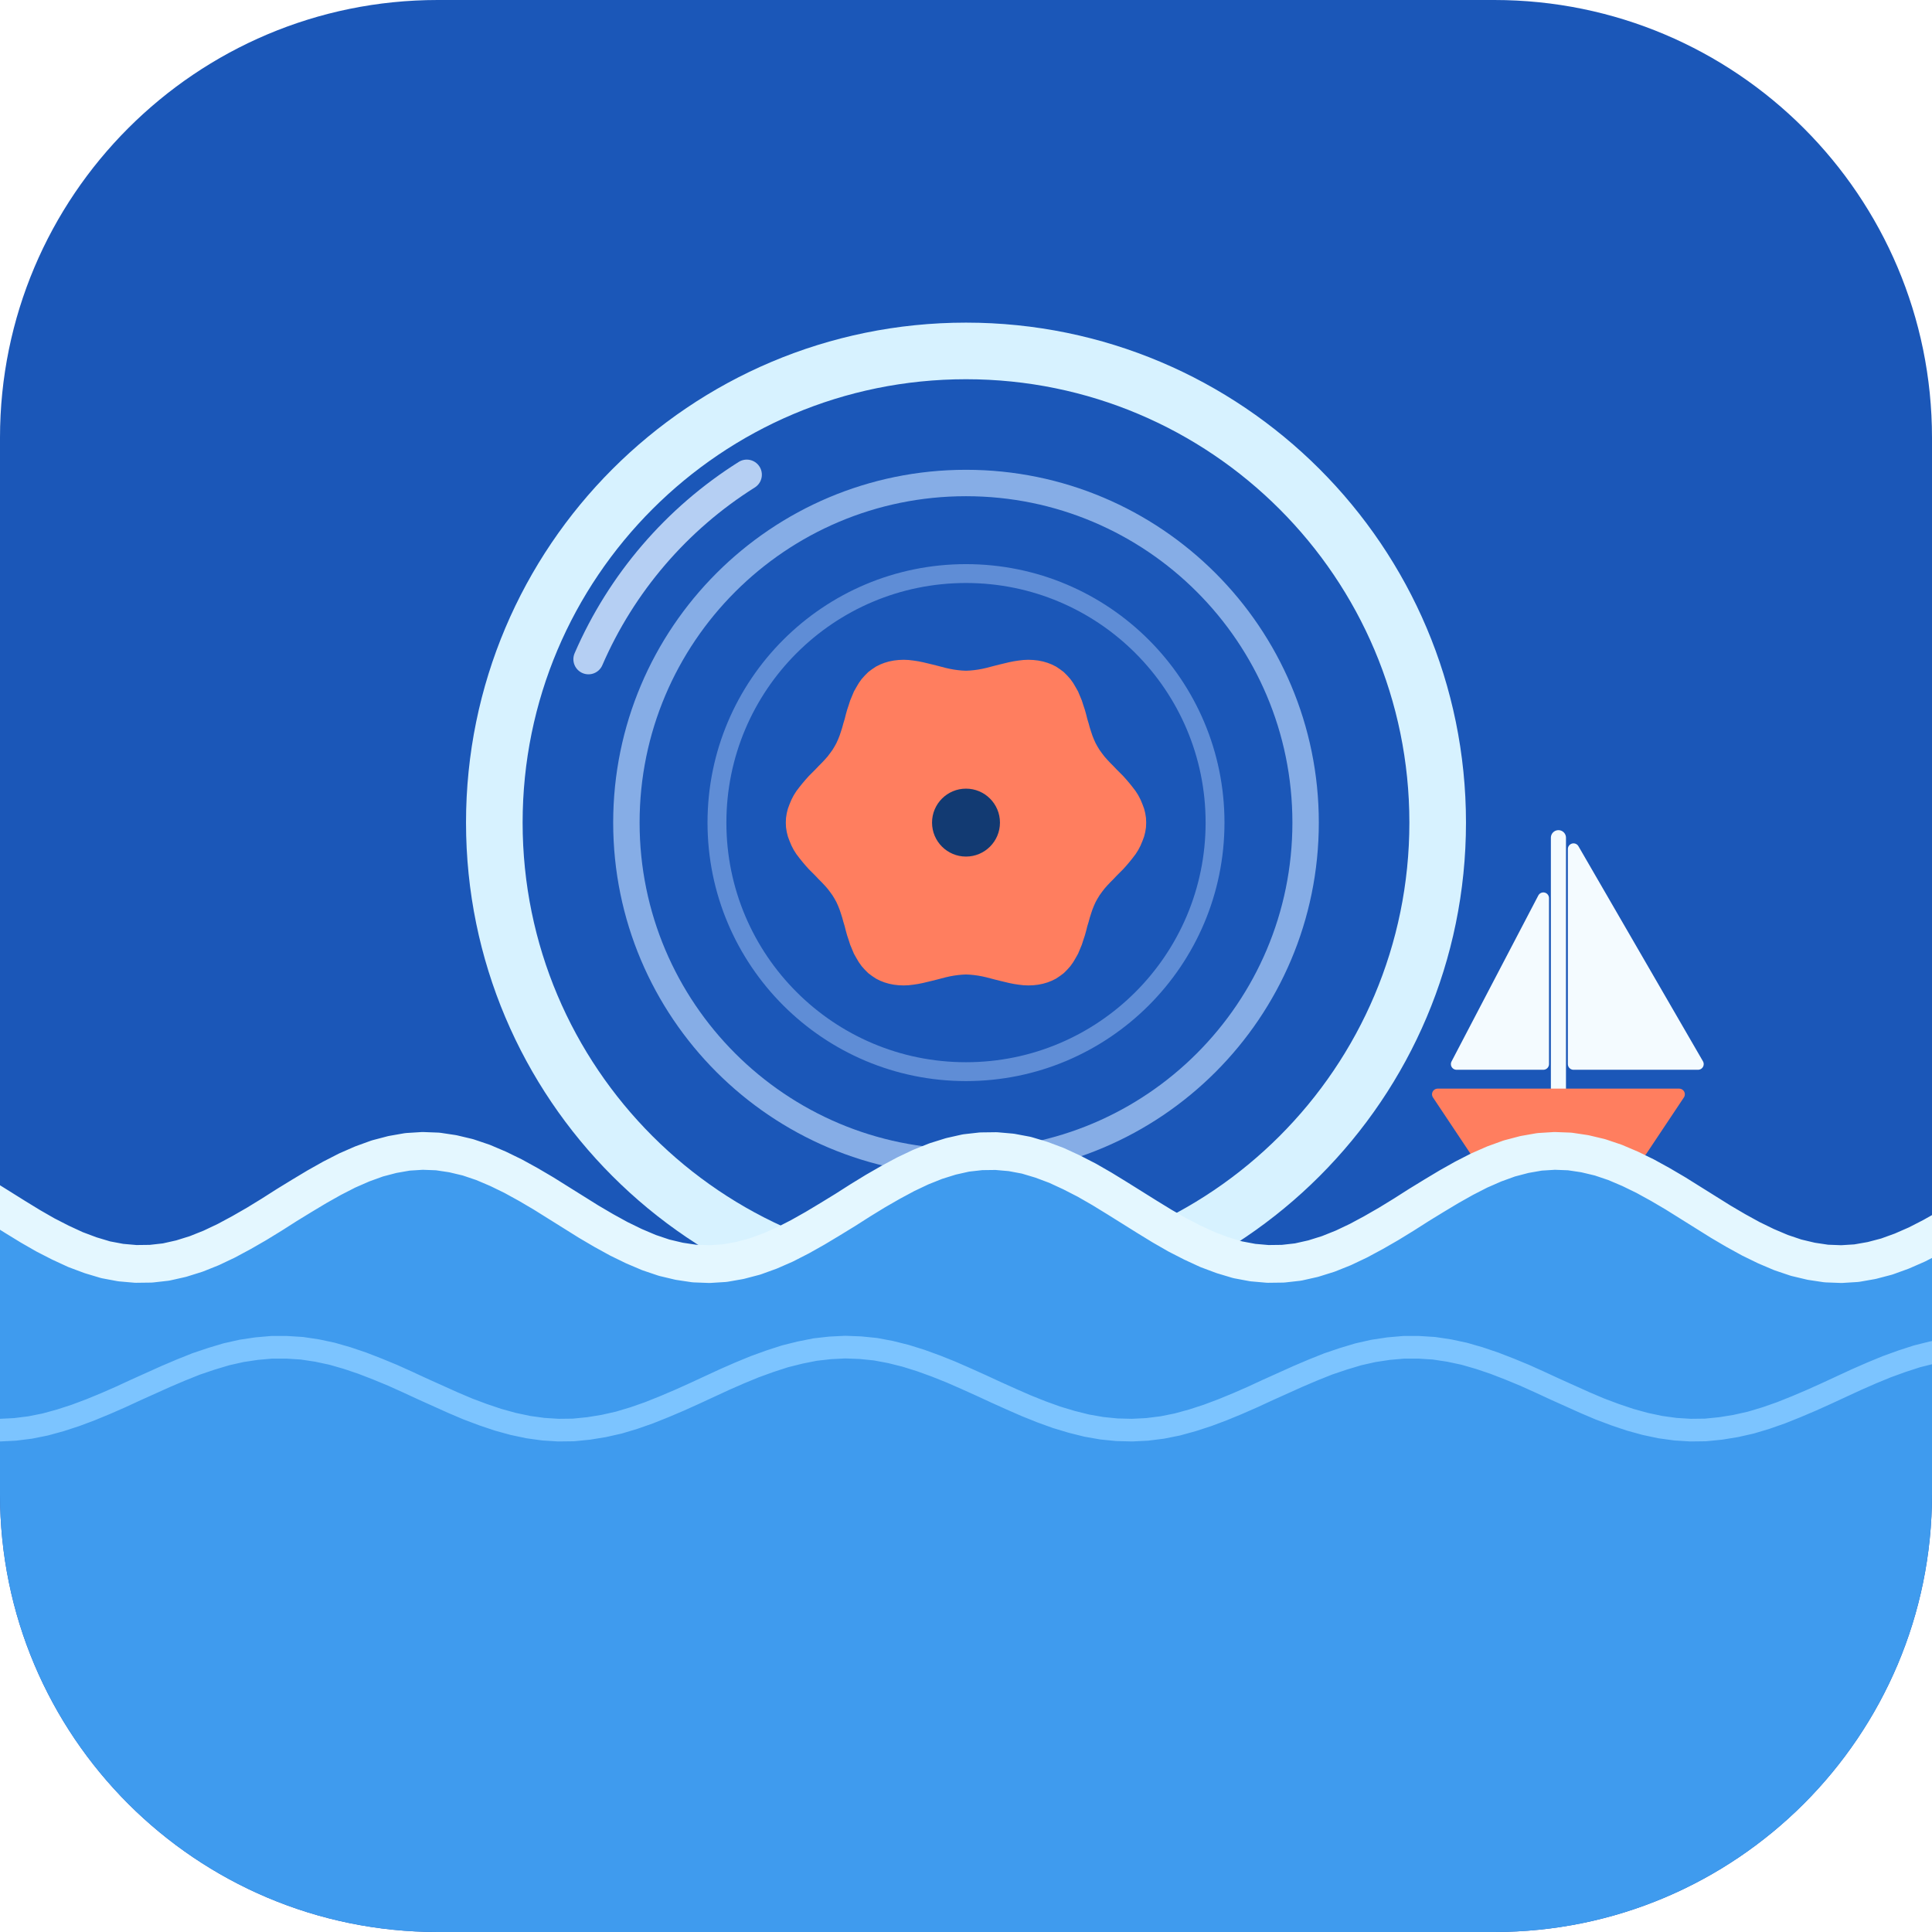
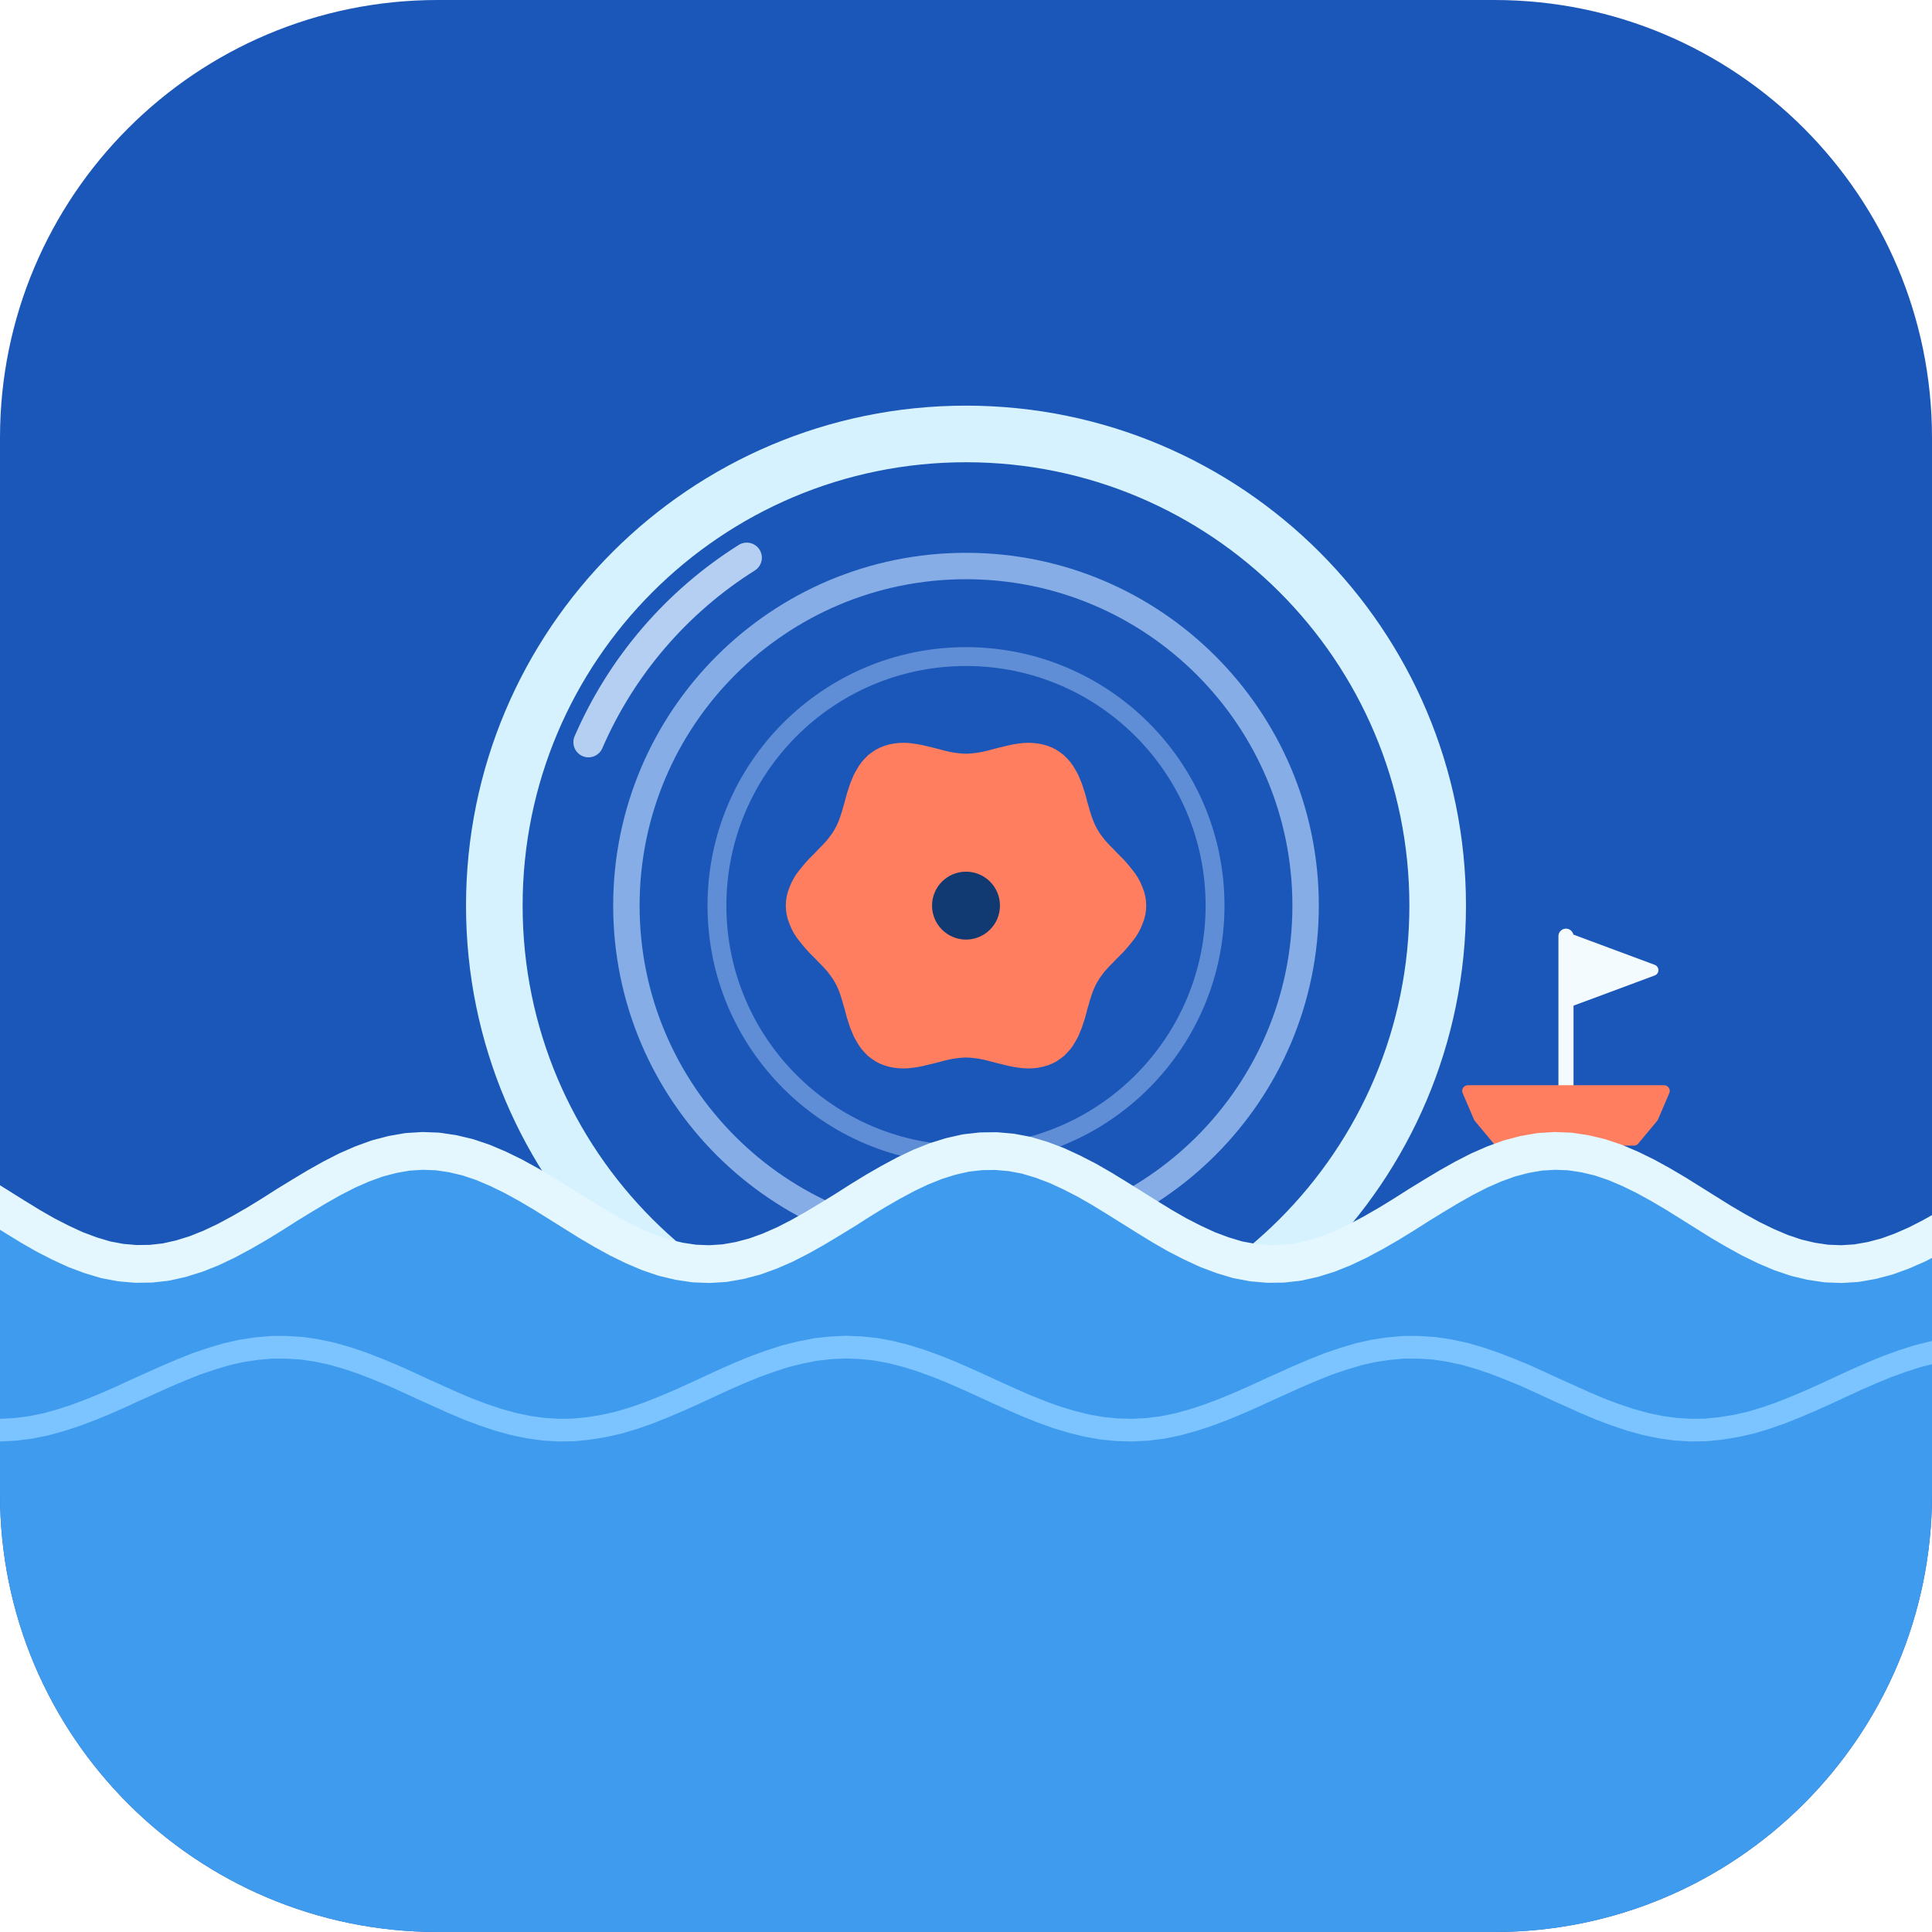
<svg xmlns="http://www.w3.org/2000/svg" width="1024" height="1024" viewBox="0 0 1024 1024">
  <defs>
    <clipPath id="tile">
      <rect width="1024" height="1024" rx="232" />
    </clipPath>
  </defs>
  <g clip-path="url(#tile)">
    <rect width="1024" height="1024" fill="#1b57b8" />
-     <circle cx="512.0" cy="436.0" r="250.0" fill="none" stroke="#d7f2ff" stroke-width="30" />
-     <circle cx="512.0" cy="436.0" r="180.0" fill="none" stroke="#86ade6" stroke-width="14.0" />
-     <circle cx="512.0" cy="436.0" r="132.0" fill="none" stroke="#5f8dd6" stroke-width="10.0" />
-     <path d="M311.9 349.4 A218.0 218.0 0 0 1 395.8 251.6" fill="none" stroke="#b5cff3" stroke-width="16" stroke-linecap="round" />
-     <path d="M512.0 355.5L514.1 355.4L516.2 355.2L518.4 354.9L520.6 354.5L522.8 354.0L525.1 353.4L527.4 352.8L529.8 352.2L532.3 351.6L534.8 351.0L537.3 350.5L539.9 350.1L542.5 349.8L545.1 349.7L547.7 349.8L550.3 350.1L552.8 350.6L555.2 351.3L557.5 352.2L559.7 353.3L561.8 354.7L563.8 356.2L565.6 358.0L567.3 359.9L568.8 362.0L570.1 364.2L571.4 366.5L572.4 368.9L573.4 371.3L574.2 373.8L575.0 376.2L575.7 378.7L576.3 381.1L577.0 383.4L577.6 385.6L578.3 387.8L579.0 389.9L579.8 391.9L580.7 393.9L581.7 395.7L582.8 397.5L584.1 399.3L585.4 401.0L586.9 402.7L588.4 404.3L590.1 406.0L591.8 407.8L593.5 409.5L595.3 411.3L597.0 413.2L598.7 415.2L600.3 417.2L601.9 419.3L603.3 421.5L604.5 423.8L605.5 426.2L606.4 428.6L607.0 431.0L607.4 433.5L607.5 436.0L607.4 438.5L607.0 441.0L606.4 443.4L605.5 445.8L604.5 448.2L603.3 450.5L601.9 452.7L600.3 454.8L598.7 456.8L597.0 458.8L595.3 460.7L593.5 462.5L591.8 464.2L590.1 466.0L588.4 467.7L586.9 469.3L585.4 471.0L584.1 472.7L582.8 474.5L581.7 476.3L580.7 478.1L579.8 480.1L579.0 482.1L578.3 484.2L577.6 486.4L577.0 488.6L576.3 490.9L575.7 493.3L575.0 495.8L574.2 498.2L573.4 500.7L572.4 503.1L571.4 505.5L570.1 507.8L568.8 510.0L567.3 512.1L565.6 514.0L563.8 515.8L561.8 517.3L559.7 518.7L557.5 519.8L555.2 520.7L552.8 521.4L550.3 521.9L547.7 522.2L545.1 522.3L542.5 522.2L539.9 521.9L537.3 521.5L534.8 521.0L532.3 520.4L529.8 519.8L527.4 519.2L525.1 518.6L522.8 518.0L520.6 517.5L518.4 517.1L516.2 516.8L514.1 516.6L512.0 516.5L509.9 516.6L507.8 516.8L505.6 517.1L503.4 517.5L501.2 518.0L498.9 518.6L496.6 519.2L494.2 519.8L491.7 520.4L489.2 521.0L486.7 521.5L484.1 521.9L481.5 522.2L478.9 522.3L476.3 522.2L473.7 521.9L471.2 521.4L468.8 520.7L466.5 519.8L464.3 518.7L462.2 517.3L460.2 515.8L458.4 514.0L456.7 512.1L455.2 510.0L453.9 507.8L452.6 505.5L451.6 503.1L450.6 500.7L449.8 498.2L449.0 495.8L448.3 493.3L447.7 490.9L447.0 488.6L446.4 486.4L445.7 484.2L445.0 482.1L444.2 480.1L443.3 478.1L442.3 476.3L441.2 474.5L439.9 472.7L438.6 471.0L437.1 469.3L435.6 467.7L433.9 466.0L432.2 464.2L430.5 462.5L428.7 460.7L427.0 458.8L425.3 456.8L423.7 454.8L422.1 452.7L420.7 450.5L419.5 448.2L418.5 445.8L417.6 443.4L417.0 441.0L416.6 438.5L416.5 436.0L416.6 433.5L417.0 431.0L417.6 428.6L418.5 426.2L419.5 423.8L420.7 421.5L422.1 419.3L423.7 417.2L425.3 415.2L427.0 413.2L428.7 411.3L430.5 409.5L432.2 407.8L433.9 406.0L435.6 404.3L437.1 402.7L438.6 401.0L439.9 399.3L441.2 397.5L442.3 395.7L443.3 393.9L444.2 391.9L445.0 389.9L445.7 387.8L446.4 385.6L447.0 383.4L447.7 381.1L448.3 378.7L449.0 376.2L449.8 373.8L450.6 371.3L451.6 368.9L452.6 366.5L453.9 364.2L455.2 362.0L456.7 359.9L458.4 358.0L460.2 356.2L462.2 354.7L464.3 353.3L466.5 352.2L468.8 351.3L471.2 350.6L473.7 350.1L476.3 349.8L478.9 349.7L481.5 349.8L484.1 350.1L486.7 350.5L489.2 351.0L491.7 351.6L494.2 352.2L496.6 352.8L498.9 353.4L501.2 354.0L503.4 354.5L505.6 354.9L507.8 355.2L509.9 355.4Z" fill="#ff7e5f" />
-     <circle cx="512.0" cy="436.0" r="18" fill="#123a72" />
+     <circle cx="512.0" cy="480.0" r="250.0" fill="none" stroke="#d7f2ff" stroke-width="30" />
+     <circle cx="512.0" cy="480.0" r="180.0" fill="none" stroke="#86ade6" stroke-width="14.0" />
+     <circle cx="512.0" cy="480.0" r="132.0" fill="none" stroke="#5f8dd6" stroke-width="10.0" />
+     <path d="M311.9 393.4 A218.0 218.0 0 0 1 395.8 295.6" fill="none" stroke="#b5cff3" stroke-width="16" stroke-linecap="round" />
+     <path d="M512.0 399.5L514.1 399.4L516.2 399.2L518.4 398.9L520.6 398.5L522.8 398.0L525.1 397.4L527.4 396.8L529.8 396.2L532.3 395.6L534.8 395.0L537.3 394.5L539.9 394.1L542.5 393.8L545.1 393.7L547.7 393.8L550.3 394.1L552.8 394.6L555.2 395.3L557.5 396.2L559.7 397.3L561.8 398.7L563.8 400.2L565.6 402.0L567.3 403.9L568.8 406.0L570.1 408.2L571.4 410.5L572.4 412.9L573.4 415.3L574.2 417.8L575.0 420.2L575.7 422.7L576.3 425.1L577.0 427.4L577.6 429.6L578.3 431.8L579.0 433.9L579.8 435.9L580.7 437.9L581.7 439.7L582.8 441.5L584.1 443.3L585.4 445.0L586.9 446.7L588.4 448.3L590.1 450.0L591.8 451.8L593.5 453.5L595.3 455.3L597.0 457.2L598.7 459.2L600.3 461.2L601.9 463.3L603.3 465.5L604.5 467.8L605.5 470.2L606.4 472.6L607.0 475.0L607.4 477.5L607.5 480.0L607.4 482.5L607.0 485.0L606.4 487.4L605.5 489.8L604.5 492.2L603.3 494.5L601.9 496.7L600.3 498.8L598.7 500.8L597.0 502.8L595.3 504.7L593.5 506.5L591.8 508.2L590.1 510.0L588.4 511.7L586.9 513.3L585.4 515.0L584.1 516.7L582.8 518.5L581.7 520.3L580.7 522.1L579.8 524.1L579.0 526.1L578.3 528.2L577.6 530.4L577.0 532.6L576.3 534.9L575.7 537.3L575.0 539.8L574.2 542.2L573.4 544.7L572.4 547.1L571.4 549.5L570.1 551.8L568.8 554.0L567.3 556.1L565.6 558.0L563.8 559.8L561.8 561.3L559.7 562.7L557.5 563.8L555.2 564.7L552.8 565.4L550.3 565.9L547.7 566.2L545.1 566.3L542.5 566.2L539.9 565.9L537.3 565.5L534.8 565.0L532.3 564.4L529.8 563.8L527.4 563.2L525.1 562.6L522.8 562.0L520.6 561.5L518.4 561.1L516.2 560.8L514.1 560.6L512.0 560.5L509.9 560.6L507.8 560.8L505.6 561.1L503.4 561.5L501.2 562.0L498.9 562.6L496.6 563.2L494.2 563.8L491.7 564.4L489.2 565.0L486.7 565.5L484.1 565.9L481.5 566.2L478.9 566.3L476.3 566.2L473.7 565.9L471.2 565.4L468.8 564.7L466.5 563.8L464.3 562.7L462.2 561.3L460.2 559.8L458.4 558.0L456.7 556.1L455.2 554.0L453.9 551.8L452.6 549.5L451.6 547.1L450.6 544.7L449.8 542.2L449.0 539.8L448.3 537.3L447.7 534.9L447.0 532.6L446.4 530.4L445.7 528.2L445.0 526.1L444.2 524.1L443.3 522.1L442.3 520.3L441.2 518.5L439.9 516.7L438.6 515.0L437.1 513.3L435.6 511.7L433.9 510.0L432.2 508.2L430.5 506.5L428.7 504.7L427.0 502.8L425.3 500.8L423.7 498.8L422.1 496.7L420.7 494.5L419.5 492.2L418.5 489.8L417.6 487.4L417.0 485.0L416.6 482.5L416.5 480.0L416.6 477.5L417.0 475.0L417.6 472.6L418.5 470.2L419.5 467.8L420.7 465.5L422.1 463.3L423.7 461.2L425.3 459.2L427.0 457.2L428.7 455.3L430.5 453.5L432.2 451.8L433.9 450.0L435.6 448.3L437.1 446.7L438.6 445.0L439.9 443.3L441.2 441.5L442.3 439.7L443.3 437.9L444.2 435.9L445.0 433.9L445.7 431.8L446.4 429.6L447.0 427.4L447.7 425.1L448.3 422.7L449.0 420.2L449.8 417.8L450.6 415.3L451.6 412.9L452.6 410.5L453.9 408.2L455.2 406.0L456.7 403.9L458.4 402.0L460.2 400.2L462.2 398.7L464.3 397.3L466.5 396.2L468.8 395.3L471.2 394.6L473.7 394.1L476.3 393.8L478.9 393.7L481.5 393.8L484.1 394.1L486.7 394.5L489.2 395.0L491.7 395.6L494.2 396.2L496.6 396.8L498.9 397.4L501.2 398.0L503.4 398.5L505.6 398.9L507.8 399.2L509.9 399.4Z" fill="#ff7e5f" />
+     <circle cx="512.0" cy="480.0" r="18" fill="#123a72" />
    <path d="M-8.0 635.0L0.0 640.0L8.0 645.0L16.0 649.9L24.0 654.5L32.0 658.6L40.0 662.3L48.0 665.3L56.0 667.7L64.0 669.2L72.0 669.9L80.0 669.8L88.0 668.9L96.0 667.1L104.0 664.6L112.0 661.4L120.0 657.6L128.0 653.3L136.0 648.7L144.0 643.8L152.0 638.7L160.0 633.8L168.0 629.0L176.0 624.5L184.0 620.4L192.0 616.9L200.0 614.0L208.0 611.9L216.0 610.5L224.0 610.0L232.0 610.3L240.0 611.5L248.0 613.4L256.0 616.1L264.0 619.5L272.0 623.4L280.0 627.8L288.0 632.5L296.0 637.5L304.0 642.5L312.0 647.5L320.0 652.2L328.0 656.6L336.0 660.5L344.0 663.9L352.0 666.6L360.0 668.5L368.0 669.7L376.0 670.0L384.0 669.5L392.0 668.1L400.0 666.0L408.0 663.1L416.0 659.6L424.0 655.5L432.0 651.0L440.0 646.2L448.0 641.3L456.0 636.2L464.0 631.3L472.0 626.7L480.0 622.4L488.0 618.6L496.0 615.4L504.0 612.9L512.0 611.1L520.0 610.2L528.0 610.1L536.0 610.8L544.0 612.3L552.0 614.7L560.0 617.7L568.0 621.4L576.0 625.5L584.0 630.1L592.0 635.0L600.0 640.0L608.0 645.0L616.0 649.9L624.0 654.5L632.0 658.6L640.0 662.3L648.0 665.3L656.0 667.7L664.0 669.2L672.0 669.9L680.0 669.8L688.0 668.9L696.0 667.1L704.0 664.6L712.0 661.4L720.0 657.6L728.0 653.3L736.0 648.7L744.0 643.8L752.0 638.7L760.0 633.8L768.0 629.0L776.0 624.5L784.0 620.4L792.0 616.9L800.0 614.0L808.0 611.9L816.0 610.5L824.0 610.0L832.0 610.3L840.0 611.5L848.0 613.4L856.0 616.1L864.0 619.5L872.0 623.4L880.0 627.8L888.0 632.5L896.0 637.5L904.0 642.5L912.0 647.5L920.0 652.2L928.0 656.6L936.0 660.5L944.0 663.9L952.0 666.6L960.0 668.5L968.0 669.7L976.0 670.0L984.0 669.5L992.0 668.1L1000.0 666.0L1008.0 663.1L1016.0 659.6L1024.0 655.5L1032.0 651.0L1032.0 1032.0L-8.0 1032.0Z" fill="#3f9bee" />
-     <path d="M834.0 450.0L834.0 564.0L900.0 564.0Z" fill="#f4fbff" stroke="#f4fbff" stroke-width="6" stroke-linejoin="round" />
-     <path d="M818.0 476.0L818.0 564.0L772.0 564.0Z" fill="#f4fbff" stroke="#f4fbff" stroke-width="6" stroke-linejoin="round" />
-     <line x1="826.0" y1="444.0" x2="826.0" y2="580.0" stroke="#f4fbff" stroke-width="8" stroke-linecap="round" />
-     <path d="M762.0 580.0L890.0 580.0L870.0 610.0L782.0 610.0Z" fill="#ff7e5f" stroke="#ff7e5f" stroke-width="6" stroke-linejoin="round" />
+     <line x1="830.0" y1="496.2" x2="830.0" y2="578.2" stroke="#f4fbff" stroke-width="8" stroke-linecap="round" />
+     <path d="M833.0 498.2L833.0 530.2L876.0 514.2Z" fill="#f4fbff" stroke="#f4fbff" stroke-width="6" stroke-linejoin="round" />
+     <path d="M778.0 578.2L882.0 578.2L876.0 592.2L866.0 604.2L794.0 604.2L784.0 592.2Z" fill="#ff7e5f" stroke="#ff7e5f" stroke-width="6" stroke-linejoin="round" />
    <path d="M-8.0 757.8L0.0 758.0L8.0 757.6L16.0 756.6L24.0 755.0L32.0 752.8L40.0 750.2L48.0 747.2L56.0 743.9L64.0 740.4L72.0 736.7L80.0 733.1L88.0 729.5L96.0 726.1L104.0 722.9L112.0 720.2L120.0 717.8L128.0 716.0L136.0 714.8L144.0 714.1L152.0 714.1L160.0 714.6L168.0 715.8L176.0 717.5L184.0 719.8L192.0 722.5L200.0 725.6L208.0 728.9L216.0 732.5L224.0 736.2L232.0 739.8L240.0 743.4L248.0 746.8L256.0 749.8L264.0 752.5L272.0 754.7L280.0 756.4L288.0 757.5L296.0 758.0L304.0 757.9L312.0 757.1L320.0 755.8L328.0 754.0L336.0 751.6L344.0 748.8L352.0 745.6L360.0 742.2L368.0 738.6L376.0 734.9L384.0 731.2L392.0 727.7L400.0 724.4L408.0 721.5L416.0 718.9L424.0 716.9L432.0 715.3L440.0 714.4L448.0 714.0L456.0 714.3L464.0 715.1L472.0 716.6L480.0 718.6L488.0 721.1L496.0 724.0L504.0 727.2L512.0 730.7L520.0 734.3L528.0 738.0L536.0 741.6L544.0 745.1L552.0 748.3L560.0 751.2L568.0 753.6L576.0 755.6L584.0 757.0L592.0 757.8L600.0 758.0L608.0 757.6L616.0 756.6L624.0 755.0L632.0 752.8L640.0 750.2L648.0 747.2L656.0 743.9L664.0 740.4L672.0 736.7L680.0 733.1L688.0 729.5L696.0 726.1L704.0 722.9L712.0 720.2L720.0 717.8L728.0 716.0L736.0 714.8L744.0 714.1L752.0 714.1L760.0 714.6L768.0 715.8L776.0 717.5L784.0 719.8L792.0 722.5L800.0 725.6L808.0 728.9L816.0 732.5L824.0 736.2L832.0 739.8L840.0 743.4L848.0 746.8L856.0 749.8L864.0 752.5L872.0 754.7L880.0 756.4L888.0 757.5L896.0 758.0L904.0 757.9L912.0 757.1L920.0 755.8L928.0 754.0L936.0 751.6L944.0 748.8L952.0 745.6L960.0 742.2L968.0 738.6L976.0 734.9L984.0 731.2L992.0 727.7L1000.0 724.4L1008.0 721.5L1016.0 718.9L1024.0 716.9L1032.0 715.3" fill="none" stroke="#7cc4ff" stroke-width="12" stroke-linecap="round" stroke-linejoin="round" />
    <path d="M-8.0 635.0L0.0 640.0L8.0 645.0L16.0 649.9L24.0 654.5L32.0 658.6L40.0 662.3L48.0 665.3L56.0 667.7L64.0 669.2L72.0 669.9L80.0 669.8L88.0 668.9L96.0 667.1L104.0 664.6L112.0 661.4L120.0 657.6L128.0 653.3L136.0 648.7L144.0 643.8L152.0 638.7L160.0 633.8L168.0 629.0L176.0 624.5L184.0 620.4L192.0 616.9L200.0 614.0L208.0 611.9L216.0 610.5L224.0 610.0L232.0 610.3L240.0 611.5L248.0 613.4L256.0 616.1L264.0 619.5L272.0 623.4L280.0 627.8L288.0 632.5L296.0 637.5L304.0 642.5L312.0 647.5L320.0 652.2L328.0 656.6L336.0 660.5L344.0 663.9L352.0 666.6L360.0 668.5L368.0 669.7L376.0 670.0L384.0 669.5L392.0 668.1L400.0 666.0L408.0 663.1L416.0 659.6L424.0 655.5L432.0 651.0L440.0 646.2L448.0 641.3L456.0 636.2L464.0 631.3L472.0 626.7L480.0 622.4L488.0 618.6L496.0 615.4L504.0 612.9L512.0 611.1L520.0 610.2L528.0 610.1L536.0 610.8L544.0 612.3L552.0 614.7L560.0 617.7L568.0 621.4L576.0 625.5L584.0 630.1L592.0 635.0L600.0 640.0L608.0 645.0L616.0 649.9L624.0 654.5L632.0 658.6L640.0 662.3L648.0 665.3L656.0 667.7L664.0 669.2L672.0 669.9L680.0 669.8L688.0 668.9L696.0 667.1L704.0 664.6L712.0 661.4L720.0 657.6L728.0 653.3L736.0 648.7L744.0 643.8L752.0 638.7L760.0 633.8L768.0 629.0L776.0 624.5L784.0 620.4L792.0 616.9L800.0 614.0L808.0 611.9L816.0 610.5L824.0 610.0L832.0 610.3L840.0 611.5L848.0 613.4L856.0 616.1L864.0 619.5L872.0 623.4L880.0 627.8L888.0 632.5L896.0 637.5L904.0 642.5L912.0 647.5L920.0 652.2L928.0 656.6L936.0 660.5L944.0 663.9L952.0 666.6L960.0 668.5L968.0 669.7L976.0 670.0L984.0 669.5L992.0 668.1L1000.0 666.0L1008.0 663.1L1016.0 659.6L1024.0 655.5L1032.0 651.0" fill="none" stroke="#e4f7ff" stroke-width="20" stroke-linecap="round" stroke-linejoin="round" />
  </g>
</svg>
